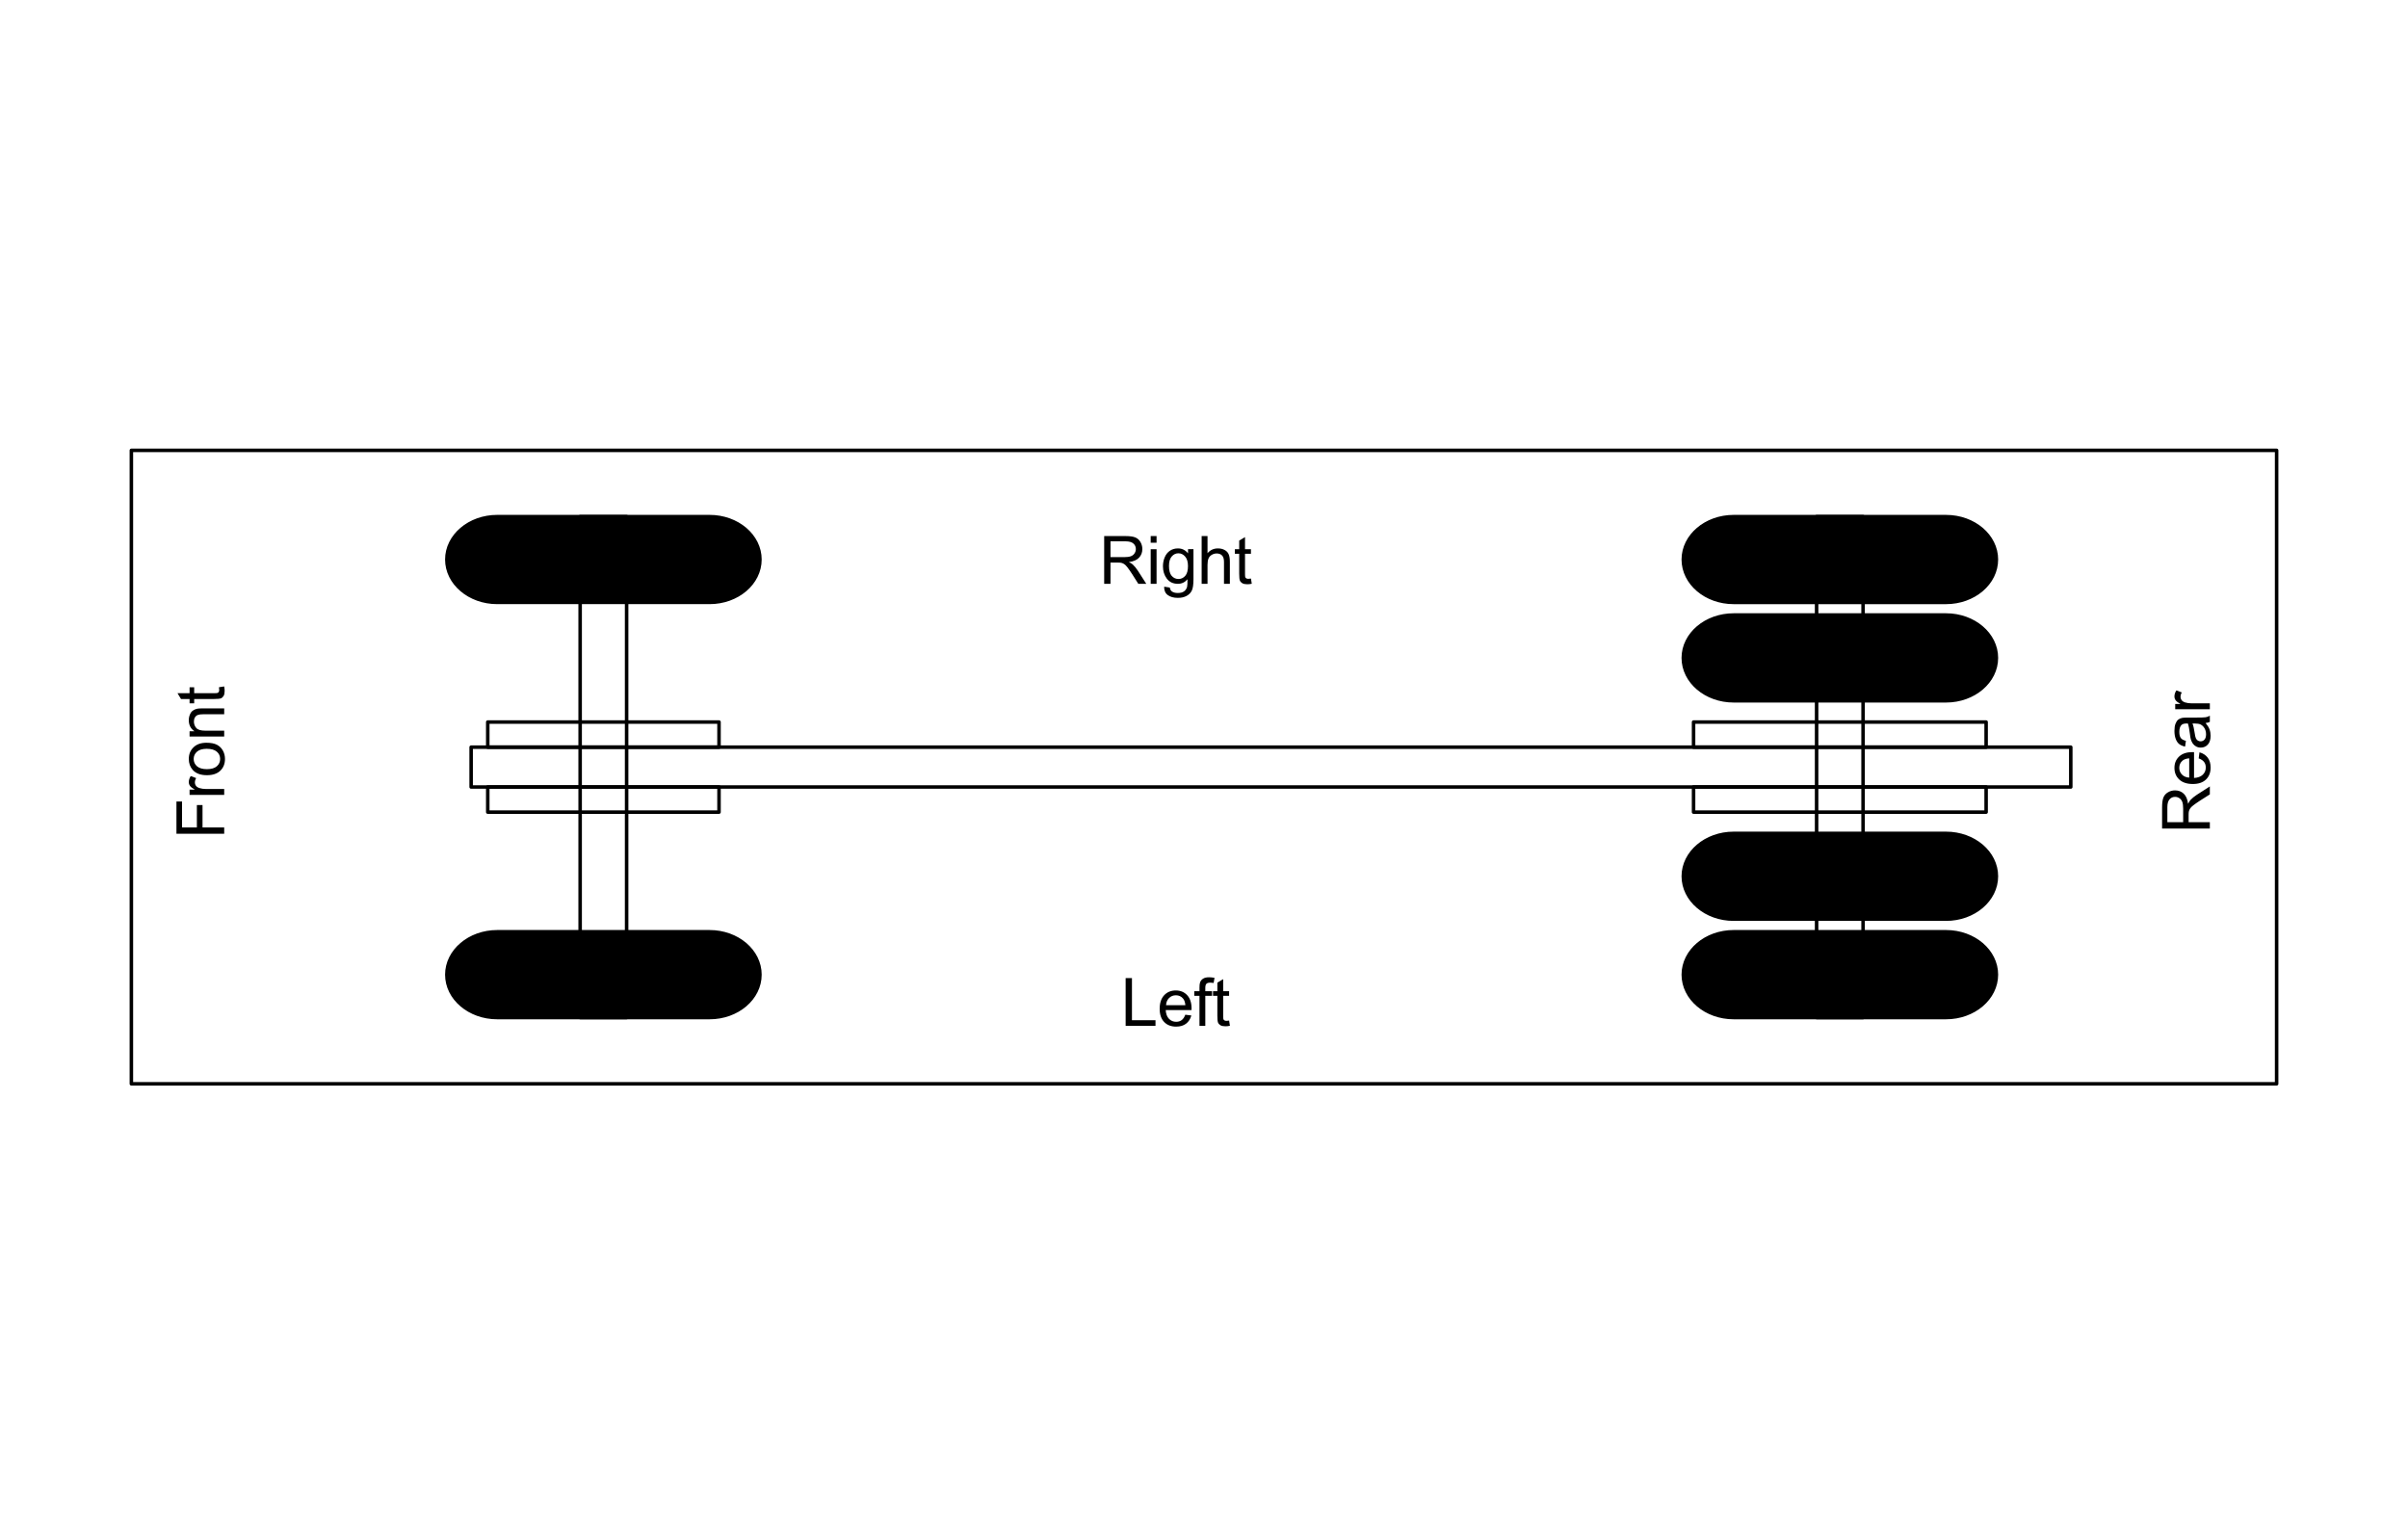
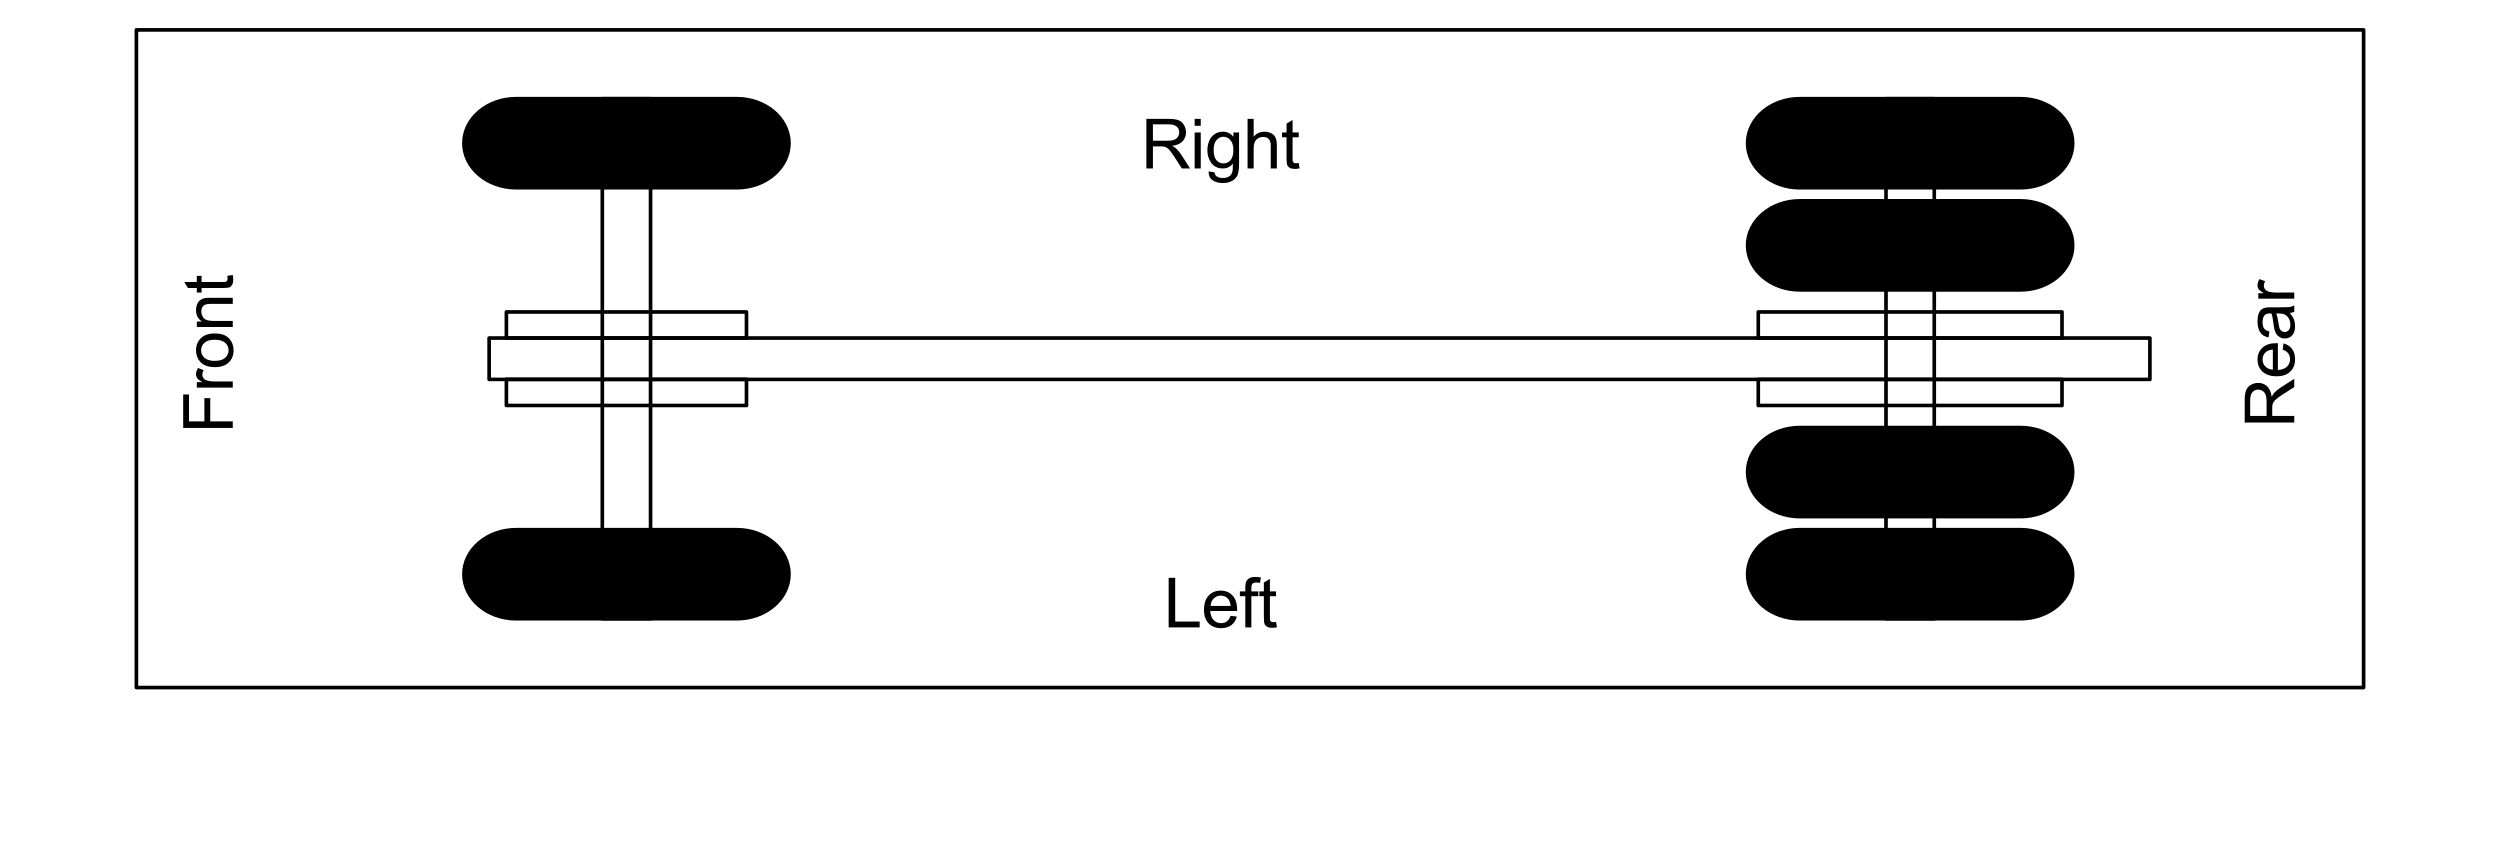
- <svg xmlns="http://www.w3.org/2000/svg" version="1.1" viewBox="0.0 0.0 685.438 431.837" fill="none" stroke="none" stroke-linecap="square" stroke-miterlimit="10">
+ <svg xmlns="http://www.w3.org/2000/svg" version="1.1" viewBox="0.0 120.0 685.438 231.837" fill="none" stroke="none" stroke-linecap="square" stroke-miterlimit="10">
  <clipPath id="p.0">
    <path d="m0 0l685.438 0l0 431.837l-685.438 0l0 -431.837z" clip-rule="nonzero" />
  </clipPath>
  <g clip-path="url(#p.0)">
    <path fill="#000000" fill-opacity="0.0" d="m0 0l685.438 0l0 431.837l-685.438 0z" fill-rule="evenodd" />
    <path fill="#000000" fill-opacity="0.0" d="m37.396 128.194l610.646 0l0 180.315l-610.646 0z" fill-rule="evenodd" />
    <path stroke="#000000" stroke-width="1.0" stroke-linejoin="round" stroke-linecap="butt" d="m37.396 128.194l610.646 0l0 180.315l-610.646 0z" fill-rule="evenodd" />
    <path fill="#000000" fill-opacity="0.0" d="m134.11 212.682l455.339 0l0 11.339l-455.339 0z" fill-rule="evenodd" />
    <path stroke="#000000" stroke-width="1.0" stroke-linejoin="round" stroke-linecap="butt" d="m134.11 212.682l455.339 0l0 11.339l-455.339 0z" fill-rule="evenodd" />
    <path fill="#000000" fill-opacity="0.0" d="m165.139 147.059l13.228 0l0 142.583l-13.228 0z" fill-rule="evenodd" />
    <path stroke="#000000" stroke-width="1.0" stroke-linejoin="round" stroke-linecap="butt" d="m165.139 147.059l13.228 0l0 142.583l-13.228 0z" fill-rule="evenodd" />
    <path fill="#000000" d="m141.531 147.059l60.446 0l0 0c7.919 0 14.338 5.465 14.338 12.206c0 6.741 -6.419 12.206 -14.338 12.206l-60.446 0l0 0c-7.919 0 -14.338 -5.465 -14.338 -12.206c0 -6.741 6.419 -12.206 14.338 -12.206z" fill-rule="evenodd" />
    <path stroke="#000000" stroke-width="1.0" stroke-linejoin="round" stroke-linecap="butt" d="m141.531 147.059l60.446 0l0 0c7.919 0 14.338 5.465 14.338 12.206c0 6.741 -6.419 12.206 -14.338 12.206l-60.446 0l0 0c-7.919 0 -14.338 -5.465 -14.338 -12.206c0 -6.741 6.419 -12.206 14.338 -12.206z" fill-rule="evenodd" />
    <path fill="#000000" fill-opacity="0.0" d="m36.9 255.61l0 -76.976l43.685 0l0 76.976z" fill-rule="evenodd" />
    <path fill="#000000" d="m63.82 237.331l-13.594 0l0 -9.172l1.594 0l0 7.375l4.219 0l0 -6.375l1.609 0l0 6.375l6.172 0l0 1.797zm0 -11.068l-9.859 0l0 -1.5l1.5 0q-1.047 -0.578 -1.375 -1.062q-0.344 -0.484 -0.344 -1.078q0 -0.844 0.547 -1.719l1.547 0.578q-0.359 0.609 -0.359 1.234q0 0.547 0.328 0.984q0.328 0.422 0.906 0.609q0.891 0.281 1.953 0.281l5.156 0l0 1.672zm-4.922 -5.603q-2.734 0 -4.062 -1.531q-1.094 -1.266 -1.094 -3.094q0 -2.031 1.344 -3.312q1.328 -1.297 3.672 -1.297q1.906 0 3.0 0.578q1.078 0.562 1.688 1.656q0.594 1.078 0.594 2.375q0 2.062 -1.328 3.344q-1.328 1.281 -3.812 1.281zm0 -1.719q1.891 0 2.828 -0.828q0.938 -0.828 0.938 -2.078q0 -1.25 -0.938 -2.062q-0.953 -0.828 -2.891 -0.828q-1.828 0 -2.766 0.828q-0.938 0.828 -0.938 2.062q0 1.25 0.938 2.078q0.938 0.828 2.828 0.828zm4.922 -9.282l-9.859 0l0 -1.5l1.406 0q-1.625 -1.094 -1.625 -3.141q0 -0.891 0.328 -1.641q0.312 -0.75 0.844 -1.109q0.516 -0.375 1.219 -0.531q0.469 -0.094 1.625 -0.094l6.062 0l0 1.672l-6.0 0q-1.016 0 -1.516 0.203q-0.516 0.188 -0.812 0.688q-0.297 0.5 -0.297 1.172q0 1.062 0.672 1.844q0.672 0.766 2.578 0.766l5.375 0l0 1.672zm-1.5 -14.032l1.484 -0.234q0.141 0.703 0.141 1.266q0 0.906 -0.281 1.406q-0.297 0.5 -0.75 0.703q-0.469 0.203 -1.984 0.203l-5.656 0l0 1.234l-1.312 0l0 -1.234l-2.438 0l-1.0 -1.656l3.438 0l0 -1.688l1.312 0l0 1.688l5.75 0q0.719 0 0.922 -0.078q0.203 -0.094 0.328 -0.297q0.125 -0.203 0.125 -0.578q0 -0.266 -0.078 -0.734z" fill-rule="nonzero" />
    <path fill="#000000" fill-opacity="0.0" d="m595.688 255.61l0 -76.976l52.85 0l0 76.976z" fill-rule="evenodd" />
    <path fill="#000000" d="m629.033 235.841l-13.594 0l0 -6.031q0 -1.812 0.359 -2.75q0.359 -0.953 1.297 -1.516q0.922 -0.562 2.047 -0.562q1.453 0 2.453 0.938q0.984 0.922 1.25 2.891q0.344 -0.719 0.672 -1.094q0.734 -0.781 1.812 -1.484l3.703 -2.375l0 2.266l-2.828 1.797q-1.219 0.797 -1.875 1.312q-0.656 0.5 -0.906 0.906q-0.266 0.406 -0.359 0.812q-0.078 0.312 -0.078 1.016l0 2.078l6.047 0l0 1.797zm-7.594 -1.797l0 -3.859q0 -1.234 -0.25 -1.922q-0.266 -0.703 -0.828 -1.062q-0.562 -0.375 -1.219 -0.375q-0.969 0 -1.578 0.703q-0.625 0.703 -0.625 2.219l0 4.297l4.5 0zm4.422 -18.176l0.219 -1.719q1.5 0.406 2.344 1.516q0.828 1.094 0.828 2.812q0 2.156 -1.328 3.422q-1.328 1.266 -3.734 1.266q-2.484 0 -3.859 -1.266q-1.375 -1.281 -1.375 -3.328q0 -1.984 1.344 -3.234q1.344 -1.25 3.797 -1.25q0.141 0 0.438 0.016l0 7.344q1.625 -0.094 2.484 -0.922q0.859 -0.828 0.859 -2.062q0 -0.906 -0.469 -1.547q-0.484 -0.656 -1.547 -1.047zm-2.703 5.484l0 -5.5q-1.234 0.109 -1.859 0.625q-0.969 0.797 -0.969 2.078q0 1.141 0.781 1.938q0.766 0.781 2.047 0.859zm4.656 -15.548q0.797 0.938 1.125 1.797q0.312 0.859 0.312 1.844q0 1.609 -0.781 2.484q-0.797 0.875 -2.031 0.875q-0.734 0 -1.328 -0.328q-0.594 -0.328 -0.953 -0.859q-0.359 -0.531 -0.547 -1.203q-0.141 -0.5 -0.25 -1.484q-0.25 -2.031 -0.578 -2.984q-0.344 0 -0.438 0q-1.016 0 -1.438 0.469q-0.562 0.641 -0.562 1.906q0 1.172 0.406 1.734q0.406 0.562 1.469 0.828l-0.234 1.641q-1.047 -0.234 -1.688 -0.734q-0.641 -0.516 -0.984 -1.469q-0.359 -0.969 -0.359 -2.25q0 -1.266 0.297 -2.047q0.297 -0.781 0.75 -1.156q0.453 -0.375 1.141 -0.516q0.422 -0.094 1.531 -0.094l2.234 0q2.328 0 2.953 -0.094q0.609 -0.109 1.172 -0.438l0 1.75q-0.516 0.266 -1.219 0.328zm-3.719 0.141q0.359 0.906 0.625 2.734q0.141 1.031 0.328 1.453q0.188 0.422 0.547 0.656q0.359 0.234 0.797 0.234q0.672 0 1.125 -0.5q0.438 -0.516 0.438 -1.484q0 -0.969 -0.422 -1.719q-0.438 -0.75 -1.156 -1.109q-0.578 -0.266 -1.672 -0.266l-0.609 0zm4.938 -4.063l-9.859 0l0 -1.5l1.5 0q-1.047 -0.578 -1.375 -1.062q-0.344 -0.484 -0.344 -1.078q0 -0.844 0.547 -1.719l1.547 0.578q-0.359 0.609 -0.359 1.234q0 0.547 0.328 0.984q0.328 0.422 0.906 0.609q0.891 0.281 1.953 0.281l5.156 0l0 1.672z" fill-rule="nonzero" />
    <path fill="#000000" fill-opacity="0.0" d="m290.016 118.493l89.134 0l0 81.543l-89.134 0z" fill-rule="evenodd" />
    <path fill="#000000" d="m314.306 166.185l0 -13.594l6.031 0q1.812 0 2.75 0.359q0.953 0.359 1.516 1.297q0.562 0.922 0.562 2.047q0 1.453 -0.938 2.453q-0.922 0.984 -2.891 1.25q0.719 0.344 1.094 0.672q0.781 0.734 1.484 1.812l2.375 3.703l-2.266 0l-1.797 -2.828q-0.797 -1.219 -1.312 -1.875q-0.5 -0.656 -0.906 -0.906q-0.406 -0.266 -0.812 -0.359q-0.312 -0.078 -1.016 -0.078l-2.078 0l0 6.047l-1.797 0zm1.797 -7.594l3.859 0q1.234 0 1.922 -0.25q0.703 -0.266 1.062 -0.828q0.375 -0.562 0.375 -1.219q0 -0.969 -0.703 -1.578q-0.703 -0.625 -2.219 -0.625l-4.297 0l0 4.5zm11.442 -4.094l0 -1.906l1.672 0l0 1.906l-1.672 0zm0 11.688l0 -9.859l1.672 0l0 9.859l-1.672 0zm3.832 0.812l1.609 0.25q0.109 0.75 0.578 1.094q0.609 0.453 1.688 0.453q1.172 0 1.797 -0.469q0.625 -0.453 0.859 -1.281q0.125 -0.516 0.109 -2.156q-1.094 1.297 -2.719 1.297q-2.031 0 -3.156 -1.469q-1.109 -1.469 -1.109 -3.516q0 -1.406 0.516 -2.594q0.516 -1.203 1.484 -1.844q0.969 -0.656 2.266 -0.656q1.75 0 2.875 1.406l0 -1.188l1.547 0l0 8.516q0 2.312 -0.469 3.266q-0.469 0.969 -1.484 1.516q-1.016 0.562 -2.5 0.562q-1.766 0 -2.859 -0.797q-1.078 -0.797 -1.031 -2.391zm1.375 -5.922q0 1.953 0.766 2.844q0.781 0.891 1.938 0.891q1.141 0 1.922 -0.891q0.781 -0.891 0.781 -2.781q0 -1.812 -0.812 -2.719q-0.797 -0.922 -1.922 -0.922q-1.109 0 -1.891 0.906q-0.781 0.891 -0.781 2.672zm9.298 5.109l0 -13.594l1.672 0l0 4.875q1.172 -1.359 2.953 -1.359q1.094 0 1.891 0.438q0.812 0.422 1.156 1.188q0.359 0.766 0.359 2.203l0 6.25l-1.672 0l0 -6.25q0 -1.25 -0.547 -1.812q-0.547 -0.578 -1.531 -0.578q-0.75 0 -1.406 0.391q-0.641 0.375 -0.922 1.047q-0.281 0.656 -0.281 1.812l0 5.391l-1.672 0zm14.032 -1.5l0.234 1.484q-0.703 0.141 -1.266 0.141q-0.906 0 -1.406 -0.281q-0.5 -0.297 -0.703 -0.75q-0.203 -0.469 -0.203 -1.984l0 -5.656l-1.234 0l0 -1.312l1.234 0l0 -2.438l1.656 -1.0l0 3.438l1.688 0l0 1.312l-1.688 0l0 5.75q0 0.719 0.078 0.922q0.094 0.203 0.297 0.328q0.203 0.125 0.578 0.125q0.266 0 0.734 -0.078z" fill-rule="nonzero" />
    <path fill="#000000" fill-opacity="0.0" d="m290.016 256.838l89.134 0l0 56.504l-89.134 0z" fill-rule="evenodd" />
    <path fill="#000000" d="m320.414 292.01l0 -13.594l1.797 0l0 11.984l6.703 0l0 1.609l-8.5 0zm16.985 -3.172l1.719 0.219q-0.406 1.5 -1.516 2.344q-1.094 0.828 -2.812 0.828q-2.156 0 -3.422 -1.328q-1.266 -1.328 -1.266 -3.734q0 -2.484 1.266 -3.859q1.281 -1.375 3.328 -1.375q1.984 0 3.234 1.344q1.25 1.344 1.25 3.797q0 0.141 -0.016 0.438l-7.344 0q0.094 1.625 0.922 2.484q0.828 0.859 2.062 0.859q0.906 0 1.547 -0.469q0.656 -0.484 1.047 -1.547zm-5.484 -2.703l5.5 0q-0.109 -1.234 -0.625 -1.859q-0.797 -0.969 -2.078 -0.969q-1.141 0 -1.938 0.781q-0.781 0.766 -0.859 2.047zm9.516 5.875l0 -8.547l-1.484 0l0 -1.312l1.484 0l0 -1.047q0 -0.984 0.172 -1.469q0.234 -0.656 0.844 -1.047q0.609 -0.406 1.703 -0.406q0.703 0 1.562 0.156l-0.25 1.469q-0.516 -0.094 -0.984 -0.094q-0.766 0 -1.078 0.328q-0.312 0.312 -0.312 1.203l0 0.906l1.922 0l0 1.312l-1.922 0l0 8.547l-1.656 0zm8.433 -1.5l0.234 1.484q-0.703 0.141 -1.266 0.141q-0.906 0 -1.406 -0.281q-0.5 -0.297 -0.703 -0.75q-0.203 -0.469 -0.203 -1.984l0 -5.656l-1.234 0l0 -1.312l1.234 0l0 -2.438l1.656 -1.0l0 3.438l1.688 0l0 1.312l-1.688 0l0 5.75q0 0.719 0.078 0.922q0.094 0.203 0.297 0.328q0.203 0.125 0.578 0.125q0.266 0 0.734 -0.078z" fill-rule="nonzero" />
    <path fill="#000000" d="m141.531 265.232l60.446 0l0 0c7.919 0 14.338 5.465 14.338 12.206c0 6.741 -6.419 12.206 -14.338 12.206l-60.446 0l0 0c-7.919 0 -14.338 -5.465 -14.338 -12.206c0 -6.741 6.419 -12.206 14.338 -12.206z" fill-rule="evenodd" />
    <path stroke="#000000" stroke-width="1.0" stroke-linejoin="round" stroke-linecap="butt" d="m141.531 265.232l60.446 0l0 0c7.919 0 14.338 5.465 14.338 12.206c0 6.741 -6.419 12.206 -14.338 12.206l-60.446 0l0 0c-7.919 0 -14.338 -5.465 -14.338 -12.206c0 -6.741 6.419 -12.206 14.338 -12.206z" fill-rule="evenodd" />
    <path fill="#000000" fill-opacity="0.0" d="m517.097 147.059l13.228 0l0 142.583l-13.228 0z" fill-rule="evenodd" />
    <path stroke="#000000" stroke-width="1.0" stroke-linejoin="round" stroke-linecap="butt" d="m517.097 147.059l13.228 0l0 142.583l-13.228 0z" fill-rule="evenodd" />
    <path fill="#000000" d="m493.489 147.062l60.446 0l0 0c7.919 0 14.338 5.465 14.338 12.206c0 6.741 -6.419 12.206 -14.338 12.206l-60.446 0l0 0c-7.919 0 -14.338 -5.465 -14.338 -12.206c0 -6.741 6.419 -12.206 14.338 -12.206z" fill-rule="evenodd" />
    <path stroke="#000000" stroke-width="1.0" stroke-linejoin="round" stroke-linecap="butt" d="m493.489 147.062l60.446 0l0 0c7.919 0 14.338 5.465 14.338 12.206c0 6.741 -6.419 12.206 -14.338 12.206l-60.446 0l0 0c-7.919 0 -14.338 -5.465 -14.338 -12.206c0 -6.741 6.419 -12.206 14.338 -12.206z" fill-rule="evenodd" />
    <path fill="#000000" d="m493.489 175.067l60.446 0l0 0c7.919 0 14.338 5.465 14.338 12.206c0 6.741 -6.419 12.206 -14.338 12.206l-60.446 0l0 0c-7.919 0 -14.338 -5.465 -14.338 -12.206c0 -6.741 6.419 -12.206 14.338 -12.206z" fill-rule="evenodd" />
    <path stroke="#000000" stroke-width="1.0" stroke-linejoin="round" stroke-linecap="butt" d="m493.489 175.067l60.446 0l0 0c7.919 0 14.338 5.465 14.338 12.206c0 6.741 -6.419 12.206 -14.338 12.206l-60.446 0l0 0c-7.919 0 -14.338 -5.465 -14.338 -12.206c0 -6.741 6.419 -12.206 14.338 -12.206z" fill-rule="evenodd" />
    <path fill="#000000" d="m493.489 265.23l60.446 0l0 0c7.919 0 14.338 5.465 14.338 12.206c0 6.741 -6.419 12.206 -14.338 12.206l-60.446 0l0 0c-7.919 0 -14.338 -5.465 -14.338 -12.206c0 -6.741 6.419 -12.206 14.338 -12.206z" fill-rule="evenodd" />
    <path stroke="#000000" stroke-width="1.0" stroke-linejoin="round" stroke-linecap="butt" d="m493.489 265.23l60.446 0l0 0c7.919 0 14.338 5.465 14.338 12.206c0 6.741 -6.419 12.206 -14.338 12.206l-60.446 0l0 0c-7.919 0 -14.338 -5.465 -14.338 -12.206c0 -6.741 6.419 -12.206 14.338 -12.206z" fill-rule="evenodd" />
    <path fill="#000000" d="m493.489 237.226l60.446 0l0 0c7.919 0 14.338 5.465 14.338 12.206c0 6.741 -6.419 12.206 -14.338 12.206l-60.446 0l0 0c-7.919 0 -14.338 -5.465 -14.338 -12.206c0 -6.741 6.419 -12.206 14.338 -12.206z" fill-rule="evenodd" />
    <path stroke="#000000" stroke-width="1.0" stroke-linejoin="round" stroke-linecap="butt" d="m493.489 237.226l60.446 0l0 0c7.919 0 14.338 5.465 14.338 12.206c0 6.741 -6.419 12.206 -14.338 12.206l-60.446 0l0 0c-7.919 0 -14.338 -5.465 -14.338 -12.206c0 -6.741 6.419 -12.206 14.338 -12.206z" fill-rule="evenodd" />
    <path fill="#000000" fill-opacity="0.0" d="m482.074 205.531l83.276 0l0 7.15l-83.276 0z" fill-rule="evenodd" />
    <path stroke="#000000" stroke-width="1.0" stroke-linejoin="round" stroke-linecap="butt" d="m482.074 205.531l83.276 0l0 7.15l-83.276 0z" fill-rule="evenodd" />
    <path fill="#000000" fill-opacity="0.0" d="m482.074 224.021l83.276 0l0 7.15l-83.276 0z" fill-rule="evenodd" />
    <path stroke="#000000" stroke-width="1.0" stroke-linejoin="round" stroke-linecap="butt" d="m482.074 224.021l83.276 0l0 7.15l-83.276 0z" fill-rule="evenodd" />
    <path fill="#000000" fill-opacity="0.0" d="m138.84 205.531l65.827 0l0 7.15l-65.827 0z" fill-rule="evenodd" />
    <path stroke="#000000" stroke-width="1.0" stroke-linejoin="round" stroke-linecap="butt" d="m138.84 205.531l65.827 0l0 7.15l-65.827 0z" fill-rule="evenodd" />
    <path fill="#000000" fill-opacity="0.0" d="m138.84 224.02l65.827 0l0 7.15l-65.827 0z" fill-rule="evenodd" />
    <path stroke="#000000" stroke-width="1.0" stroke-linejoin="round" stroke-linecap="butt" d="m138.84 224.02l65.827 0l0 7.15l-65.827 0z" fill-rule="evenodd" />
  </g>
</svg>
